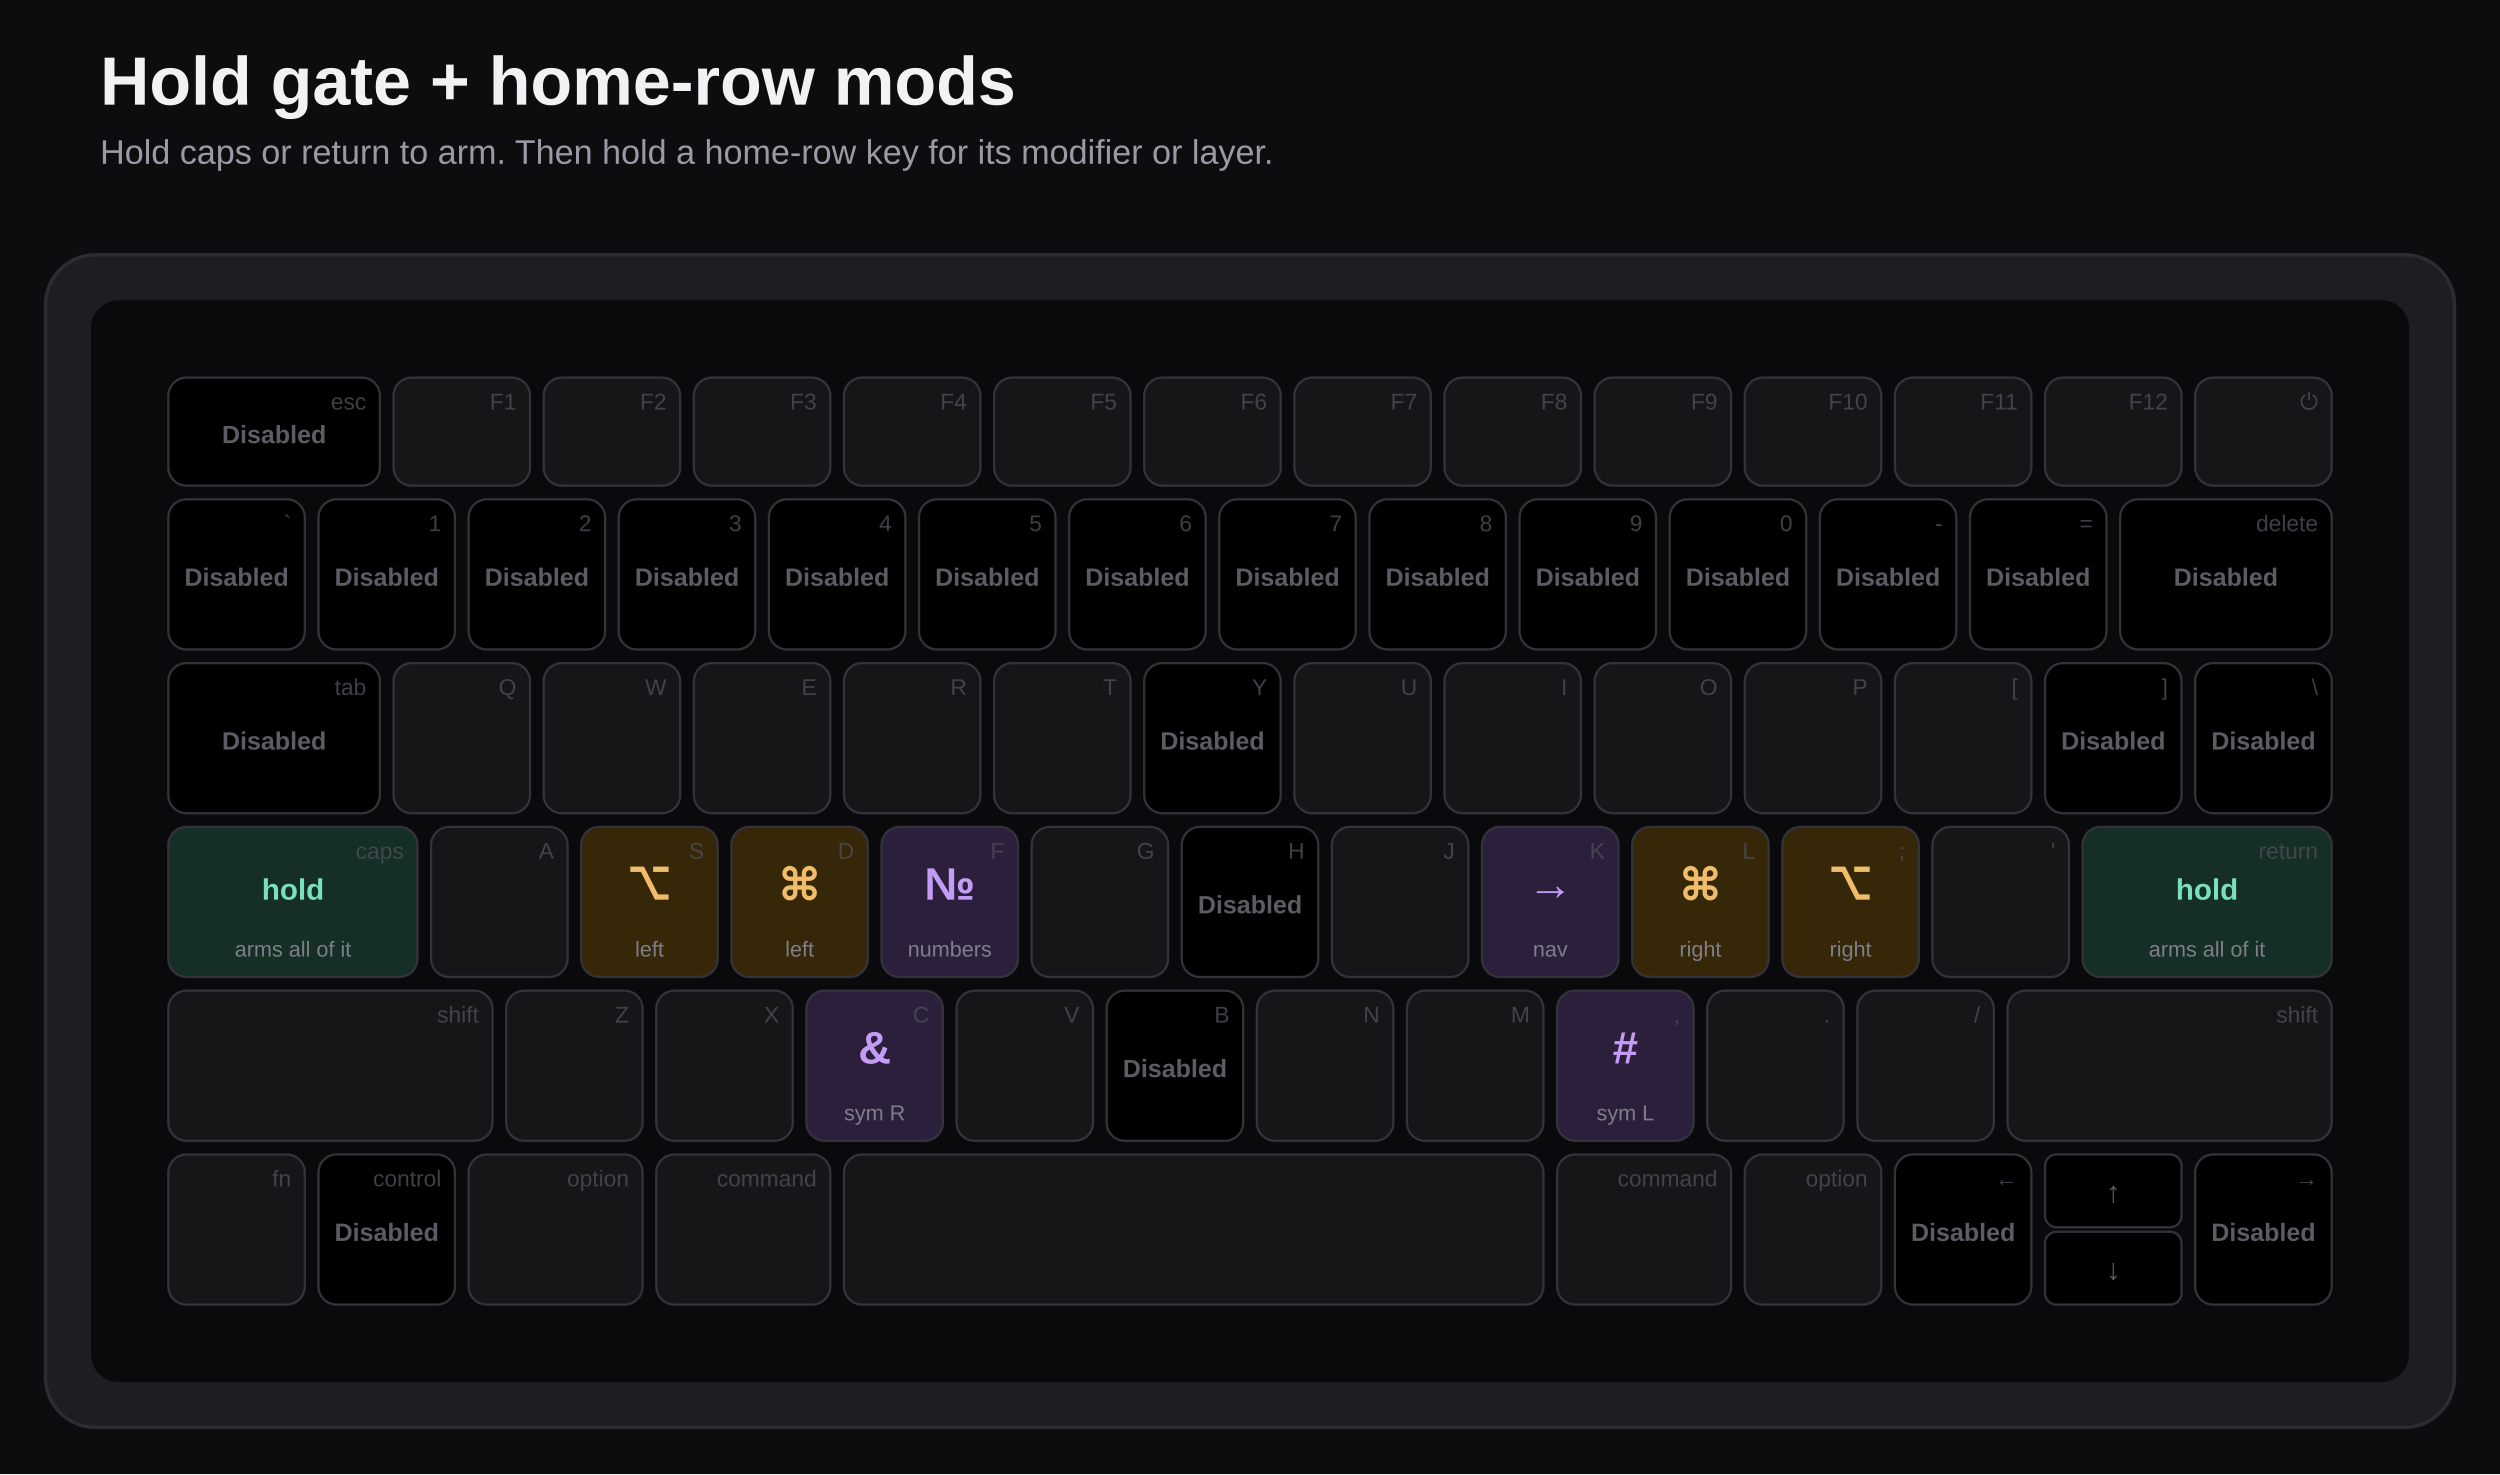
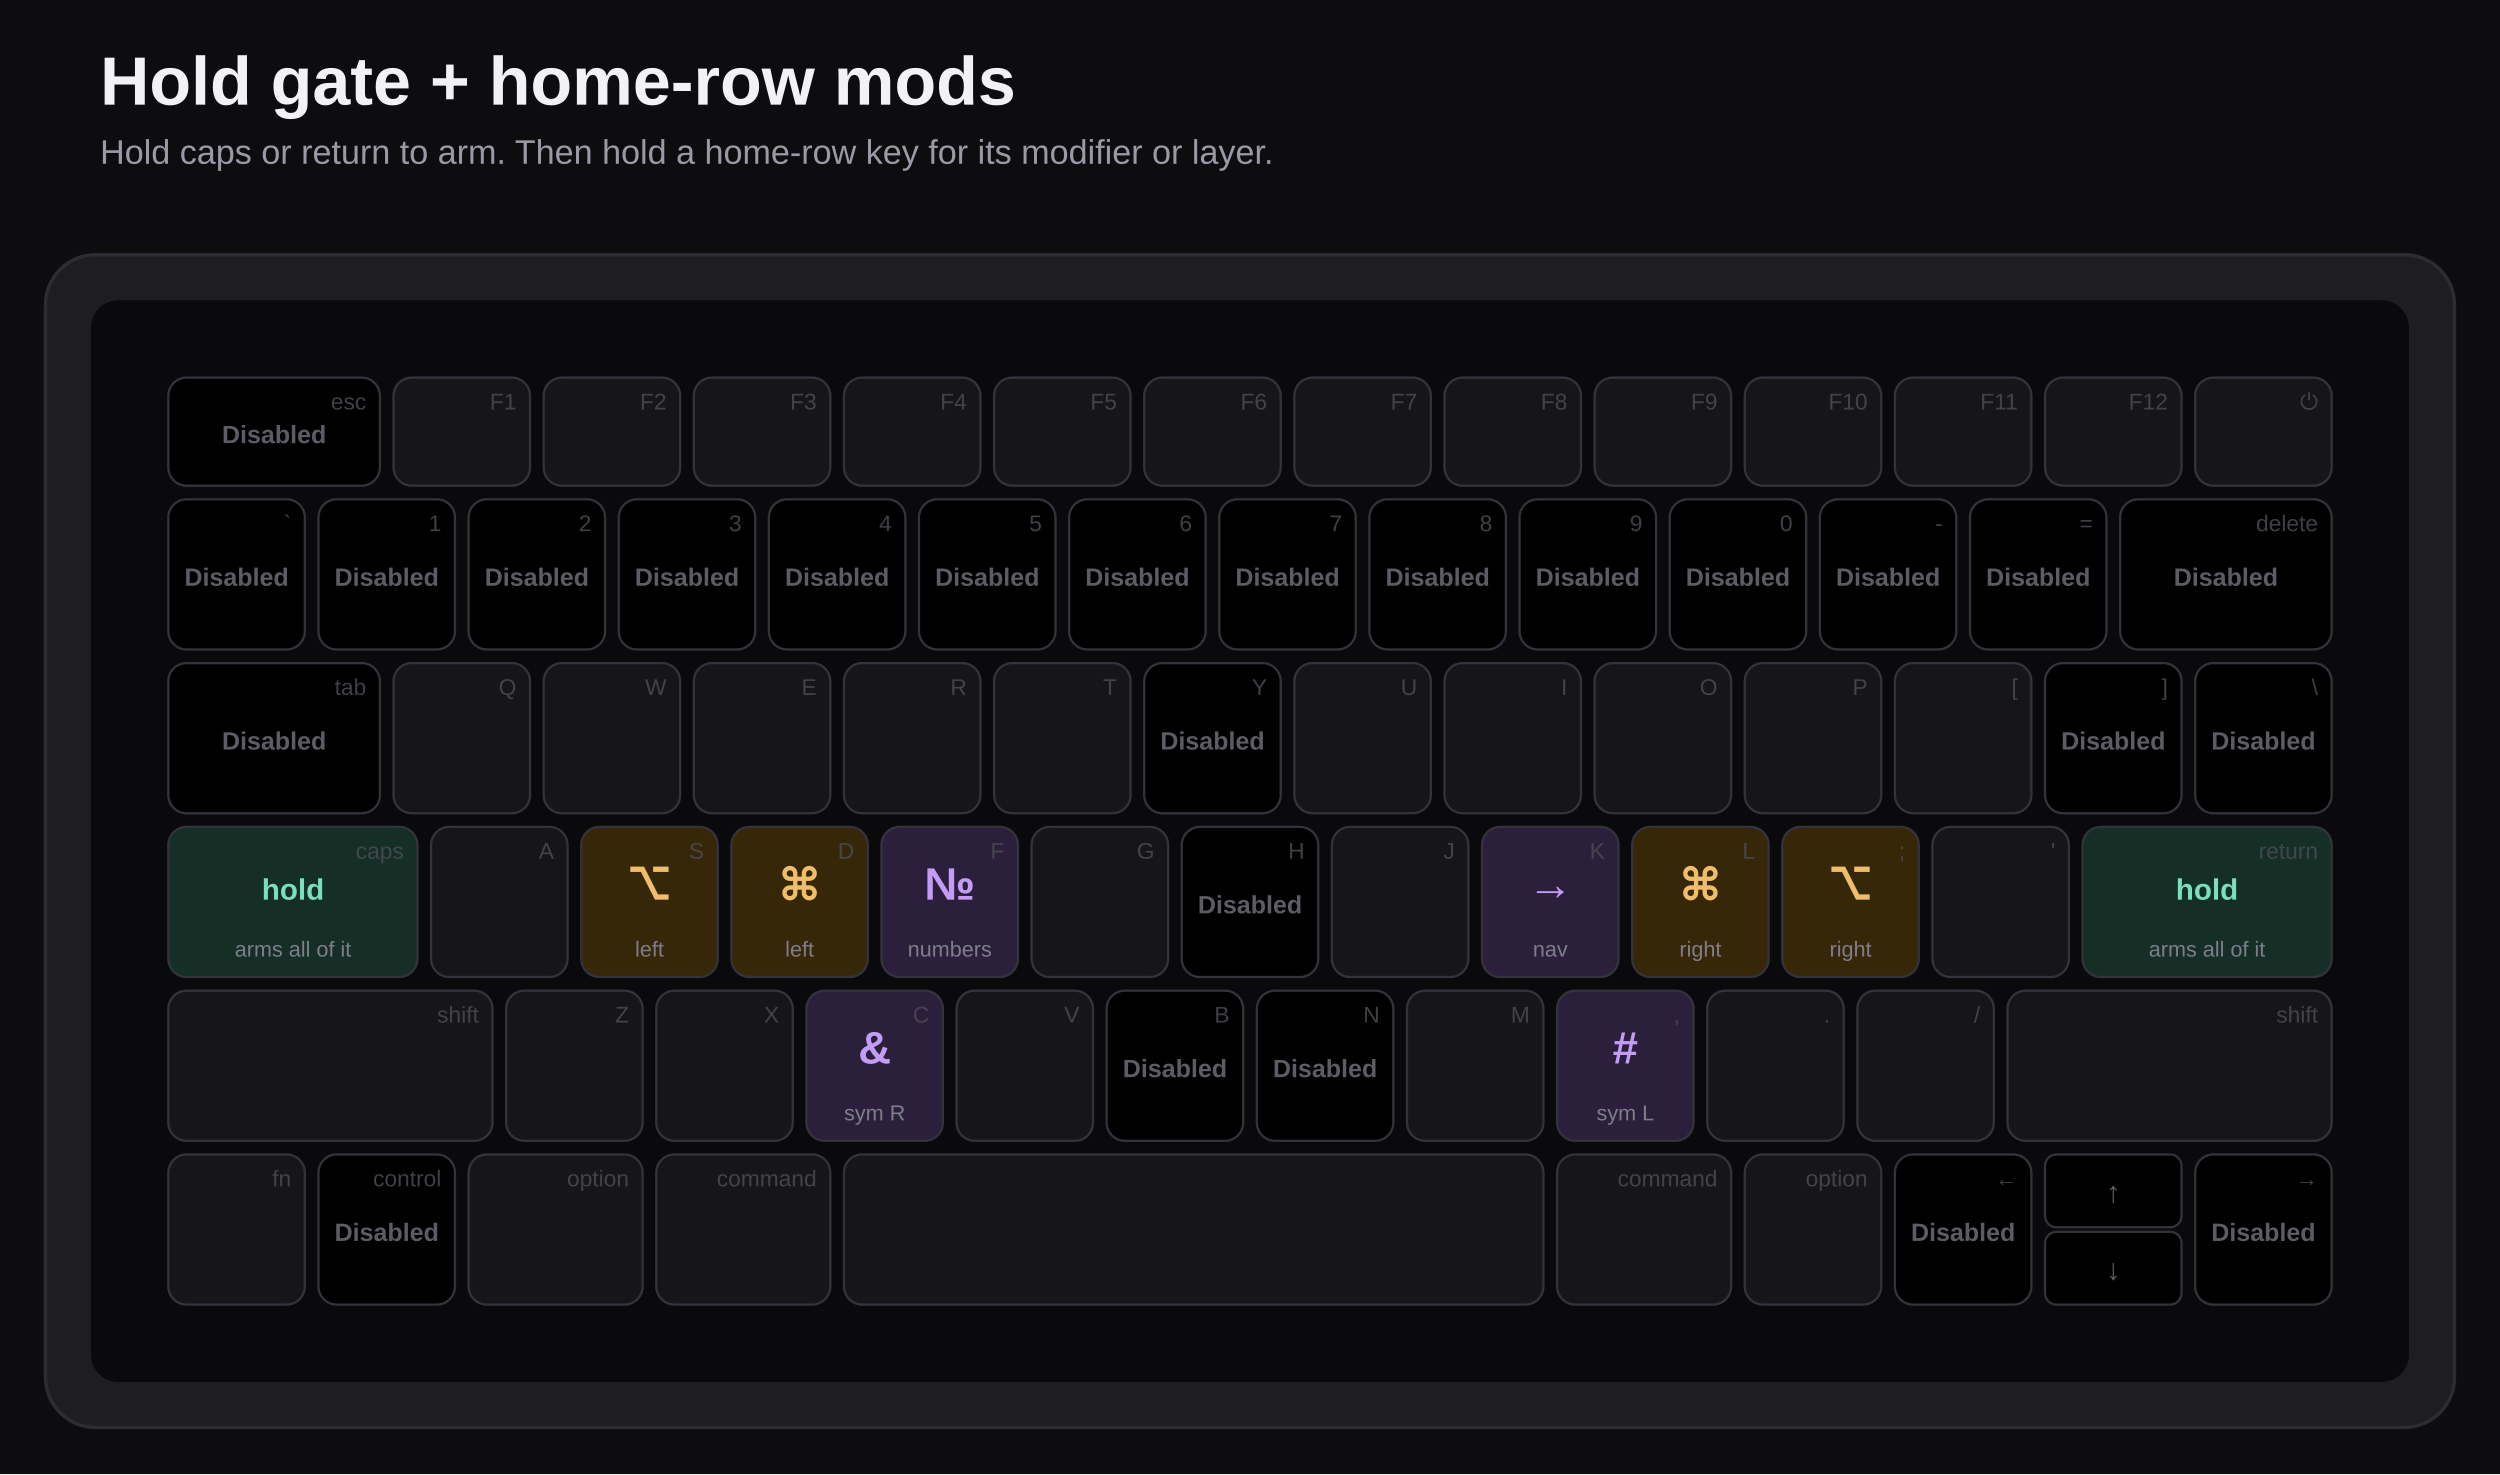
<svg xmlns="http://www.w3.org/2000/svg" width="1099" height="648" viewBox="0 0 1099 648" role="img" aria-label="Hold gate + home-row mods layer of the splitmac">
  <rect width="1099" height="648" fill="#0d0d10" />
  <text x="44.0" y="46.0" fill="#f2f2f5" font-size="30" font-weight="700" text-anchor="start" opacity="1.0" font-family="-apple-system, BlinkMacSystemFont, 'SF Pro Text', 'Helvetica Neue', Arial, sans-serif">Hold gate + home-row mods</text>
  <text x="44.0" y="72.0" fill="#9a9aa6" font-size="15" font-weight="400" text-anchor="start" opacity="1.0" font-family="-apple-system, BlinkMacSystemFont, 'SF Pro Text', 'Helvetica Neue', Arial, sans-serif">Hold caps or return to arm. Then hold a home-row key for its modifier or layer.</text>
  <rect x="20.0" y="112.0" width="1059.0" height="515.5" rx="22" fill="#1e1e22" stroke="#2c2c32" stroke-width="1.5" />
  <rect x="40.0" y="132.0" width="1019.0" height="475.5" rx="12" fill="#0a0a0c" />
  <rect x="74.0" y="166.0" width="93.0" height="47.5" rx="8" fill="#000000" stroke="#33333b" stroke-width="1" />
  <text x="161.0" y="180.0" fill="#4a4a53" font-size="10" font-weight="500" text-anchor="end" opacity="0.85" font-family="-apple-system, BlinkMacSystemFont, 'SF Pro Text', 'Helvetica Neue', Arial, sans-serif">esc</text>
  <text x="120.5" y="194.8" fill="#5c5c64" font-size="11" font-weight="600" text-anchor="middle" opacity="1.0" font-family="-apple-system, BlinkMacSystemFont, 'SF Pro Text', 'Helvetica Neue', Arial, sans-serif">Disabled</text>
  <rect x="173.0" y="166.0" width="60.0" height="47.5" rx="8" fill="#161619" stroke="#33333b" stroke-width="1" />
  <text x="227.0" y="180.0" fill="#4a4a53" font-size="10" font-weight="500" text-anchor="end" opacity="0.85" font-family="-apple-system, BlinkMacSystemFont, 'SF Pro Text', 'Helvetica Neue', Arial, sans-serif">F1</text>
  <rect x="239.0" y="166.0" width="60.0" height="47.5" rx="8" fill="#161619" stroke="#33333b" stroke-width="1" />
  <text x="293.0" y="180.0" fill="#4a4a53" font-size="10" font-weight="500" text-anchor="end" opacity="0.85" font-family="-apple-system, BlinkMacSystemFont, 'SF Pro Text', 'Helvetica Neue', Arial, sans-serif">F2</text>
  <rect x="305.0" y="166.0" width="60.0" height="47.5" rx="8" fill="#161619" stroke="#33333b" stroke-width="1" />
  <text x="359.0" y="180.0" fill="#4a4a53" font-size="10" font-weight="500" text-anchor="end" opacity="0.85" font-family="-apple-system, BlinkMacSystemFont, 'SF Pro Text', 'Helvetica Neue', Arial, sans-serif">F3</text>
  <rect x="371.0" y="166.0" width="60.0" height="47.5" rx="8" fill="#161619" stroke="#33333b" stroke-width="1" />
  <text x="425.0" y="180.0" fill="#4a4a53" font-size="10" font-weight="500" text-anchor="end" opacity="0.85" font-family="-apple-system, BlinkMacSystemFont, 'SF Pro Text', 'Helvetica Neue', Arial, sans-serif">F4</text>
  <rect x="437.0" y="166.0" width="60.0" height="47.5" rx="8" fill="#161619" stroke="#33333b" stroke-width="1" />
  <text x="491.0" y="180.0" fill="#4a4a53" font-size="10" font-weight="500" text-anchor="end" opacity="0.85" font-family="-apple-system, BlinkMacSystemFont, 'SF Pro Text', 'Helvetica Neue', Arial, sans-serif">F5</text>
  <rect x="503.0" y="166.0" width="60.0" height="47.5" rx="8" fill="#161619" stroke="#33333b" stroke-width="1" />
  <text x="557.0" y="180.0" fill="#4a4a53" font-size="10" font-weight="500" text-anchor="end" opacity="0.85" font-family="-apple-system, BlinkMacSystemFont, 'SF Pro Text', 'Helvetica Neue', Arial, sans-serif">F6</text>
  <rect x="569.0" y="166.0" width="60.0" height="47.5" rx="8" fill="#161619" stroke="#33333b" stroke-width="1" />
  <text x="623.0" y="180.0" fill="#4a4a53" font-size="10" font-weight="500" text-anchor="end" opacity="0.85" font-family="-apple-system, BlinkMacSystemFont, 'SF Pro Text', 'Helvetica Neue', Arial, sans-serif">F7</text>
  <rect x="635.0" y="166.0" width="60.0" height="47.5" rx="8" fill="#161619" stroke="#33333b" stroke-width="1" />
  <text x="689.0" y="180.0" fill="#4a4a53" font-size="10" font-weight="500" text-anchor="end" opacity="0.85" font-family="-apple-system, BlinkMacSystemFont, 'SF Pro Text', 'Helvetica Neue', Arial, sans-serif">F8</text>
  <rect x="701.0" y="166.0" width="60.0" height="47.5" rx="8" fill="#161619" stroke="#33333b" stroke-width="1" />
  <text x="755.0" y="180.0" fill="#4a4a53" font-size="10" font-weight="500" text-anchor="end" opacity="0.85" font-family="-apple-system, BlinkMacSystemFont, 'SF Pro Text', 'Helvetica Neue', Arial, sans-serif">F9</text>
  <rect x="767.0" y="166.0" width="60.0" height="47.5" rx="8" fill="#161619" stroke="#33333b" stroke-width="1" />
  <text x="821.0" y="180.0" fill="#4a4a53" font-size="10" font-weight="500" text-anchor="end" opacity="0.85" font-family="-apple-system, BlinkMacSystemFont, 'SF Pro Text', 'Helvetica Neue', Arial, sans-serif">F10</text>
  <rect x="833.0" y="166.0" width="60.0" height="47.5" rx="8" fill="#161619" stroke="#33333b" stroke-width="1" />
  <text x="887.0" y="180.0" fill="#4a4a53" font-size="10" font-weight="500" text-anchor="end" opacity="0.85" font-family="-apple-system, BlinkMacSystemFont, 'SF Pro Text', 'Helvetica Neue', Arial, sans-serif">F11</text>
  <rect x="899.0" y="166.0" width="60.0" height="47.5" rx="8" fill="#161619" stroke="#33333b" stroke-width="1" />
  <text x="953.0" y="180.0" fill="#4a4a53" font-size="10" font-weight="500" text-anchor="end" opacity="0.85" font-family="-apple-system, BlinkMacSystemFont, 'SF Pro Text', 'Helvetica Neue', Arial, sans-serif">F12</text>
  <rect x="965.0" y="166.0" width="60.0" height="47.5" rx="8" fill="#161619" stroke="#33333b" stroke-width="1" />
  <text x="1019.0" y="180.0" fill="#4a4a53" font-size="10" font-weight="500" text-anchor="end" opacity="0.85" font-family="-apple-system, BlinkMacSystemFont, 'SF Pro Text', 'Helvetica Neue', Arial, sans-serif">⏻</text>
  <rect x="74.0" y="219.5" width="60.0" height="66.0" rx="8" fill="#000000" stroke="#33333b" stroke-width="1" />
  <text x="128.0" y="233.5" fill="#4a4a53" font-size="10" font-weight="500" text-anchor="end" opacity="0.85" font-family="-apple-system, BlinkMacSystemFont, 'SF Pro Text', 'Helvetica Neue', Arial, sans-serif">`</text>
  <text x="104.0" y="257.5" fill="#5c5c64" font-size="11" font-weight="600" text-anchor="middle" opacity="1.0" font-family="-apple-system, BlinkMacSystemFont, 'SF Pro Text', 'Helvetica Neue', Arial, sans-serif">Disabled</text>
  <rect x="140.0" y="219.5" width="60.0" height="66.0" rx="8" fill="#000000" stroke="#33333b" stroke-width="1" />
  <text x="194.0" y="233.5" fill="#4a4a53" font-size="10" font-weight="500" text-anchor="end" opacity="0.85" font-family="-apple-system, BlinkMacSystemFont, 'SF Pro Text', 'Helvetica Neue', Arial, sans-serif">1</text>
  <text x="170.0" y="257.5" fill="#5c5c64" font-size="11" font-weight="600" text-anchor="middle" opacity="1.0" font-family="-apple-system, BlinkMacSystemFont, 'SF Pro Text', 'Helvetica Neue', Arial, sans-serif">Disabled</text>
  <rect x="206.0" y="219.5" width="60.0" height="66.0" rx="8" fill="#000000" stroke="#33333b" stroke-width="1" />
  <text x="260.0" y="233.5" fill="#4a4a53" font-size="10" font-weight="500" text-anchor="end" opacity="0.85" font-family="-apple-system, BlinkMacSystemFont, 'SF Pro Text', 'Helvetica Neue', Arial, sans-serif">2</text>
  <text x="236.0" y="257.5" fill="#5c5c64" font-size="11" font-weight="600" text-anchor="middle" opacity="1.0" font-family="-apple-system, BlinkMacSystemFont, 'SF Pro Text', 'Helvetica Neue', Arial, sans-serif">Disabled</text>
  <rect x="272.0" y="219.5" width="60.0" height="66.0" rx="8" fill="#000000" stroke="#33333b" stroke-width="1" />
  <text x="326.0" y="233.5" fill="#4a4a53" font-size="10" font-weight="500" text-anchor="end" opacity="0.85" font-family="-apple-system, BlinkMacSystemFont, 'SF Pro Text', 'Helvetica Neue', Arial, sans-serif">3</text>
  <text x="302.0" y="257.5" fill="#5c5c64" font-size="11" font-weight="600" text-anchor="middle" opacity="1.0" font-family="-apple-system, BlinkMacSystemFont, 'SF Pro Text', 'Helvetica Neue', Arial, sans-serif">Disabled</text>
  <rect x="338.0" y="219.5" width="60.0" height="66.0" rx="8" fill="#000000" stroke="#33333b" stroke-width="1" />
  <text x="392.0" y="233.5" fill="#4a4a53" font-size="10" font-weight="500" text-anchor="end" opacity="0.85" font-family="-apple-system, BlinkMacSystemFont, 'SF Pro Text', 'Helvetica Neue', Arial, sans-serif">4</text>
  <text x="368.0" y="257.5" fill="#5c5c64" font-size="11" font-weight="600" text-anchor="middle" opacity="1.0" font-family="-apple-system, BlinkMacSystemFont, 'SF Pro Text', 'Helvetica Neue', Arial, sans-serif">Disabled</text>
  <rect x="404.0" y="219.5" width="60.0" height="66.0" rx="8" fill="#000000" stroke="#33333b" stroke-width="1" />
  <text x="458.0" y="233.5" fill="#4a4a53" font-size="10" font-weight="500" text-anchor="end" opacity="0.85" font-family="-apple-system, BlinkMacSystemFont, 'SF Pro Text', 'Helvetica Neue', Arial, sans-serif">5</text>
  <text x="434.0" y="257.5" fill="#5c5c64" font-size="11" font-weight="600" text-anchor="middle" opacity="1.0" font-family="-apple-system, BlinkMacSystemFont, 'SF Pro Text', 'Helvetica Neue', Arial, sans-serif">Disabled</text>
  <rect x="470.0" y="219.5" width="60.0" height="66.0" rx="8" fill="#000000" stroke="#33333b" stroke-width="1" />
  <text x="524.0" y="233.5" fill="#4a4a53" font-size="10" font-weight="500" text-anchor="end" opacity="0.85" font-family="-apple-system, BlinkMacSystemFont, 'SF Pro Text', 'Helvetica Neue', Arial, sans-serif">6</text>
  <text x="500.0" y="257.5" fill="#5c5c64" font-size="11" font-weight="600" text-anchor="middle" opacity="1.0" font-family="-apple-system, BlinkMacSystemFont, 'SF Pro Text', 'Helvetica Neue', Arial, sans-serif">Disabled</text>
  <rect x="536.0" y="219.5" width="60.0" height="66.0" rx="8" fill="#000000" stroke="#33333b" stroke-width="1" />
  <text x="590.0" y="233.5" fill="#4a4a53" font-size="10" font-weight="500" text-anchor="end" opacity="0.85" font-family="-apple-system, BlinkMacSystemFont, 'SF Pro Text', 'Helvetica Neue', Arial, sans-serif">7</text>
  <text x="566.0" y="257.5" fill="#5c5c64" font-size="11" font-weight="600" text-anchor="middle" opacity="1.0" font-family="-apple-system, BlinkMacSystemFont, 'SF Pro Text', 'Helvetica Neue', Arial, sans-serif">Disabled</text>
  <rect x="602.0" y="219.5" width="60.0" height="66.0" rx="8" fill="#000000" stroke="#33333b" stroke-width="1" />
  <text x="656.0" y="233.5" fill="#4a4a53" font-size="10" font-weight="500" text-anchor="end" opacity="0.85" font-family="-apple-system, BlinkMacSystemFont, 'SF Pro Text', 'Helvetica Neue', Arial, sans-serif">8</text>
  <text x="632.0" y="257.5" fill="#5c5c64" font-size="11" font-weight="600" text-anchor="middle" opacity="1.0" font-family="-apple-system, BlinkMacSystemFont, 'SF Pro Text', 'Helvetica Neue', Arial, sans-serif">Disabled</text>
  <rect x="668.0" y="219.5" width="60.0" height="66.0" rx="8" fill="#000000" stroke="#33333b" stroke-width="1" />
  <text x="722.0" y="233.5" fill="#4a4a53" font-size="10" font-weight="500" text-anchor="end" opacity="0.85" font-family="-apple-system, BlinkMacSystemFont, 'SF Pro Text', 'Helvetica Neue', Arial, sans-serif">9</text>
  <text x="698.0" y="257.5" fill="#5c5c64" font-size="11" font-weight="600" text-anchor="middle" opacity="1.0" font-family="-apple-system, BlinkMacSystemFont, 'SF Pro Text', 'Helvetica Neue', Arial, sans-serif">Disabled</text>
  <rect x="734.0" y="219.5" width="60.0" height="66.0" rx="8" fill="#000000" stroke="#33333b" stroke-width="1" />
  <text x="788.0" y="233.5" fill="#4a4a53" font-size="10" font-weight="500" text-anchor="end" opacity="0.85" font-family="-apple-system, BlinkMacSystemFont, 'SF Pro Text', 'Helvetica Neue', Arial, sans-serif">0</text>
  <text x="764.0" y="257.5" fill="#5c5c64" font-size="11" font-weight="600" text-anchor="middle" opacity="1.0" font-family="-apple-system, BlinkMacSystemFont, 'SF Pro Text', 'Helvetica Neue', Arial, sans-serif">Disabled</text>
  <rect x="800.0" y="219.5" width="60.0" height="66.0" rx="8" fill="#000000" stroke="#33333b" stroke-width="1" />
  <text x="854.0" y="233.5" fill="#4a4a53" font-size="10" font-weight="500" text-anchor="end" opacity="0.85" font-family="-apple-system, BlinkMacSystemFont, 'SF Pro Text', 'Helvetica Neue', Arial, sans-serif">-</text>
  <text x="830.0" y="257.5" fill="#5c5c64" font-size="11" font-weight="600" text-anchor="middle" opacity="1.0" font-family="-apple-system, BlinkMacSystemFont, 'SF Pro Text', 'Helvetica Neue', Arial, sans-serif">Disabled</text>
  <rect x="866.0" y="219.5" width="60.0" height="66.0" rx="8" fill="#000000" stroke="#33333b" stroke-width="1" />
  <text x="920.0" y="233.5" fill="#4a4a53" font-size="10" font-weight="500" text-anchor="end" opacity="0.85" font-family="-apple-system, BlinkMacSystemFont, 'SF Pro Text', 'Helvetica Neue', Arial, sans-serif">=</text>
  <text x="896.0" y="257.5" fill="#5c5c64" font-size="11" font-weight="600" text-anchor="middle" opacity="1.0" font-family="-apple-system, BlinkMacSystemFont, 'SF Pro Text', 'Helvetica Neue', Arial, sans-serif">Disabled</text>
  <rect x="932.0" y="219.5" width="93.0" height="66.0" rx="8" fill="#000000" stroke="#33333b" stroke-width="1" />
  <text x="1019.0" y="233.5" fill="#4a4a53" font-size="10" font-weight="500" text-anchor="end" opacity="0.85" font-family="-apple-system, BlinkMacSystemFont, 'SF Pro Text', 'Helvetica Neue', Arial, sans-serif">delete</text>
  <text x="978.5" y="257.5" fill="#5c5c64" font-size="11" font-weight="600" text-anchor="middle" opacity="1.0" font-family="-apple-system, BlinkMacSystemFont, 'SF Pro Text', 'Helvetica Neue', Arial, sans-serif">Disabled</text>
  <rect x="74.0" y="291.5" width="93.0" height="66.0" rx="8" fill="#000000" stroke="#33333b" stroke-width="1" />
  <text x="161.0" y="305.5" fill="#4a4a53" font-size="10" font-weight="500" text-anchor="end" opacity="0.85" font-family="-apple-system, BlinkMacSystemFont, 'SF Pro Text', 'Helvetica Neue', Arial, sans-serif">tab</text>
  <text x="120.5" y="329.5" fill="#5c5c64" font-size="11" font-weight="600" text-anchor="middle" opacity="1.0" font-family="-apple-system, BlinkMacSystemFont, 'SF Pro Text', 'Helvetica Neue', Arial, sans-serif">Disabled</text>
  <rect x="173.0" y="291.5" width="60.0" height="66.0" rx="8" fill="#161619" stroke="#33333b" stroke-width="1" />
  <text x="227.0" y="305.5" fill="#4a4a53" font-size="10" font-weight="500" text-anchor="end" opacity="0.85" font-family="-apple-system, BlinkMacSystemFont, 'SF Pro Text', 'Helvetica Neue', Arial, sans-serif">Q</text>
  <rect x="239.0" y="291.5" width="60.0" height="66.0" rx="8" fill="#161619" stroke="#33333b" stroke-width="1" />
  <text x="293.0" y="305.5" fill="#4a4a53" font-size="10" font-weight="500" text-anchor="end" opacity="0.85" font-family="-apple-system, BlinkMacSystemFont, 'SF Pro Text', 'Helvetica Neue', Arial, sans-serif">W</text>
  <rect x="305.0" y="291.5" width="60.0" height="66.0" rx="8" fill="#161619" stroke="#33333b" stroke-width="1" />
  <text x="359.0" y="305.5" fill="#4a4a53" font-size="10" font-weight="500" text-anchor="end" opacity="0.85" font-family="-apple-system, BlinkMacSystemFont, 'SF Pro Text', 'Helvetica Neue', Arial, sans-serif">E</text>
  <rect x="371.0" y="291.5" width="60.0" height="66.0" rx="8" fill="#161619" stroke="#33333b" stroke-width="1" />
  <text x="425.0" y="305.5" fill="#4a4a53" font-size="10" font-weight="500" text-anchor="end" opacity="0.85" font-family="-apple-system, BlinkMacSystemFont, 'SF Pro Text', 'Helvetica Neue', Arial, sans-serif">R</text>
  <rect x="437.0" y="291.5" width="60.0" height="66.0" rx="8" fill="#161619" stroke="#33333b" stroke-width="1" />
  <text x="491.0" y="305.5" fill="#4a4a53" font-size="10" font-weight="500" text-anchor="end" opacity="0.85" font-family="-apple-system, BlinkMacSystemFont, 'SF Pro Text', 'Helvetica Neue', Arial, sans-serif">T</text>
  <rect x="503.0" y="291.5" width="60.0" height="66.0" rx="8" fill="#000000" stroke="#33333b" stroke-width="1" />
  <text x="557.0" y="305.5" fill="#4a4a53" font-size="10" font-weight="500" text-anchor="end" opacity="0.85" font-family="-apple-system, BlinkMacSystemFont, 'SF Pro Text', 'Helvetica Neue', Arial, sans-serif">Y</text>
  <text x="533.0" y="329.5" fill="#5c5c64" font-size="11" font-weight="600" text-anchor="middle" opacity="1.0" font-family="-apple-system, BlinkMacSystemFont, 'SF Pro Text', 'Helvetica Neue', Arial, sans-serif">Disabled</text>
  <rect x="569.0" y="291.5" width="60.0" height="66.0" rx="8" fill="#161619" stroke="#33333b" stroke-width="1" />
  <text x="623.0" y="305.5" fill="#4a4a53" font-size="10" font-weight="500" text-anchor="end" opacity="0.85" font-family="-apple-system, BlinkMacSystemFont, 'SF Pro Text', 'Helvetica Neue', Arial, sans-serif">U</text>
  <rect x="635.0" y="291.5" width="60.0" height="66.0" rx="8" fill="#161619" stroke="#33333b" stroke-width="1" />
  <text x="689.0" y="305.5" fill="#4a4a53" font-size="10" font-weight="500" text-anchor="end" opacity="0.85" font-family="-apple-system, BlinkMacSystemFont, 'SF Pro Text', 'Helvetica Neue', Arial, sans-serif">I</text>
  <rect x="701.0" y="291.5" width="60.0" height="66.0" rx="8" fill="#161619" stroke="#33333b" stroke-width="1" />
  <text x="755.0" y="305.5" fill="#4a4a53" font-size="10" font-weight="500" text-anchor="end" opacity="0.85" font-family="-apple-system, BlinkMacSystemFont, 'SF Pro Text', 'Helvetica Neue', Arial, sans-serif">O</text>
  <rect x="767.0" y="291.5" width="60.0" height="66.0" rx="8" fill="#161619" stroke="#33333b" stroke-width="1" />
  <text x="821.0" y="305.5" fill="#4a4a53" font-size="10" font-weight="500" text-anchor="end" opacity="0.85" font-family="-apple-system, BlinkMacSystemFont, 'SF Pro Text', 'Helvetica Neue', Arial, sans-serif">P</text>
  <rect x="833.0" y="291.5" width="60.0" height="66.0" rx="8" fill="#161619" stroke="#33333b" stroke-width="1" />
  <text x="887.0" y="305.5" fill="#4a4a53" font-size="10" font-weight="500" text-anchor="end" opacity="0.85" font-family="-apple-system, BlinkMacSystemFont, 'SF Pro Text', 'Helvetica Neue', Arial, sans-serif">[</text>
  <rect x="899.0" y="291.5" width="60.0" height="66.0" rx="8" fill="#000000" stroke="#33333b" stroke-width="1" />
  <text x="953.0" y="305.5" fill="#4a4a53" font-size="10" font-weight="500" text-anchor="end" opacity="0.85" font-family="-apple-system, BlinkMacSystemFont, 'SF Pro Text', 'Helvetica Neue', Arial, sans-serif">]</text>
  <text x="929.0" y="329.5" fill="#5c5c64" font-size="11" font-weight="600" text-anchor="middle" opacity="1.0" font-family="-apple-system, BlinkMacSystemFont, 'SF Pro Text', 'Helvetica Neue', Arial, sans-serif">Disabled</text>
  <rect x="965.0" y="291.5" width="60.0" height="66.0" rx="8" fill="#000000" stroke="#33333b" stroke-width="1" />
  <text x="1019.0" y="305.5" fill="#4a4a53" font-size="10" font-weight="500" text-anchor="end" opacity="0.85" font-family="-apple-system, BlinkMacSystemFont, 'SF Pro Text', 'Helvetica Neue', Arial, sans-serif">\</text>
  <text x="995.0" y="329.5" fill="#5c5c64" font-size="11" font-weight="600" text-anchor="middle" opacity="1.0" font-family="-apple-system, BlinkMacSystemFont, 'SF Pro Text', 'Helvetica Neue', Arial, sans-serif">Disabled</text>
  <rect x="74.0" y="363.5" width="109.5" height="66.0" rx="8" fill="#152e26" stroke="#33333b" stroke-width="1" />
  <text x="177.5" y="377.5" fill="#4a4a53" font-size="10" font-weight="500" text-anchor="end" opacity="0.85" font-family="-apple-system, BlinkMacSystemFont, 'SF Pro Text', 'Helvetica Neue', Arial, sans-serif">caps</text>
  <text x="128.8" y="395.5" fill="#79dfbc" font-size="13" font-weight="600" text-anchor="middle" opacity="1.0" font-family="-apple-system, BlinkMacSystemFont, 'SF Pro Text', 'Helvetica Neue', Arial, sans-serif">hold</text>
  <text x="128.8" y="420.5" fill="#7e7e8a" font-size="9.5" font-weight="500" text-anchor="middle" opacity="1.0" font-family="-apple-system, BlinkMacSystemFont, 'SF Pro Text', 'Helvetica Neue', Arial, sans-serif">arms all of it</text>
  <rect x="189.5" y="363.5" width="60.0" height="66.0" rx="8" fill="#161619" stroke="#33333b" stroke-width="1" />
  <text x="243.5" y="377.5" fill="#4a4a53" font-size="10" font-weight="500" text-anchor="end" opacity="0.85" font-family="-apple-system, BlinkMacSystemFont, 'SF Pro Text', 'Helvetica Neue', Arial, sans-serif">A</text>
  <rect x="255.5" y="363.5" width="60.0" height="66.0" rx="8" fill="#372709" stroke="#33333b" stroke-width="1" />
  <text x="309.5" y="377.5" fill="#4a4a53" font-size="10" font-weight="500" text-anchor="end" opacity="0.85" font-family="-apple-system, BlinkMacSystemFont, 'SF Pro Text', 'Helvetica Neue', Arial, sans-serif">S</text>
  <text x="285.5" y="395.5" fill="#f0be6b" font-size="20" font-weight="700" text-anchor="middle" opacity="1.0" font-family="-apple-system, BlinkMacSystemFont, 'SF Pro Text', 'Helvetica Neue', Arial, sans-serif">⌥</text>
  <text x="285.5" y="420.5" fill="#7e7e8a" font-size="9.5" font-weight="500" text-anchor="middle" opacity="1.0" font-family="-apple-system, BlinkMacSystemFont, 'SF Pro Text', 'Helvetica Neue', Arial, sans-serif">left</text>
  <rect x="321.5" y="363.5" width="60.0" height="66.0" rx="8" fill="#372709" stroke="#33333b" stroke-width="1" />
  <text x="375.5" y="377.5" fill="#4a4a53" font-size="10" font-weight="500" text-anchor="end" opacity="0.85" font-family="-apple-system, BlinkMacSystemFont, 'SF Pro Text', 'Helvetica Neue', Arial, sans-serif">D</text>
  <text x="351.5" y="395.5" fill="#f0be6b" font-size="20" font-weight="700" text-anchor="middle" opacity="1.0" font-family="-apple-system, BlinkMacSystemFont, 'SF Pro Text', 'Helvetica Neue', Arial, sans-serif">⌘</text>
  <text x="351.5" y="420.5" fill="#7e7e8a" font-size="9.5" font-weight="500" text-anchor="middle" opacity="1.0" font-family="-apple-system, BlinkMacSystemFont, 'SF Pro Text', 'Helvetica Neue', Arial, sans-serif">left</text>
  <rect x="387.5" y="363.5" width="60.0" height="66.0" rx="8" fill="#2c1f3c" stroke="#33333b" stroke-width="1" />
  <text x="441.5" y="377.5" fill="#4a4a53" font-size="10" font-weight="500" text-anchor="end" opacity="0.85" font-family="-apple-system, BlinkMacSystemFont, 'SF Pro Text', 'Helvetica Neue', Arial, sans-serif">F</text>
  <text x="417.5" y="395.5" fill="#c39cf5" font-size="20" font-weight="700" text-anchor="middle" opacity="1.0" font-family="-apple-system, BlinkMacSystemFont, 'SF Pro Text', 'Helvetica Neue', Arial, sans-serif">№</text>
  <text x="417.5" y="420.5" fill="#7e7e8a" font-size="9.5" font-weight="500" text-anchor="middle" opacity="1.0" font-family="-apple-system, BlinkMacSystemFont, 'SF Pro Text', 'Helvetica Neue', Arial, sans-serif">numbers</text>
  <rect x="453.5" y="363.5" width="60.0" height="66.0" rx="8" fill="#161619" stroke="#33333b" stroke-width="1" />
  <text x="507.5" y="377.5" fill="#4a4a53" font-size="10" font-weight="500" text-anchor="end" opacity="0.85" font-family="-apple-system, BlinkMacSystemFont, 'SF Pro Text', 'Helvetica Neue', Arial, sans-serif">G</text>
  <rect x="519.5" y="363.5" width="60.0" height="66.0" rx="8" fill="#000000" stroke="#33333b" stroke-width="1" />
  <text x="573.5" y="377.5" fill="#4a4a53" font-size="10" font-weight="500" text-anchor="end" opacity="0.85" font-family="-apple-system, BlinkMacSystemFont, 'SF Pro Text', 'Helvetica Neue', Arial, sans-serif">H</text>
  <text x="549.5" y="401.5" fill="#5c5c64" font-size="11" font-weight="600" text-anchor="middle" opacity="1.0" font-family="-apple-system, BlinkMacSystemFont, 'SF Pro Text', 'Helvetica Neue', Arial, sans-serif">Disabled</text>
  <rect x="585.5" y="363.5" width="60.0" height="66.0" rx="8" fill="#161619" stroke="#33333b" stroke-width="1" />
  <text x="639.5" y="377.5" fill="#4a4a53" font-size="10" font-weight="500" text-anchor="end" opacity="0.85" font-family="-apple-system, BlinkMacSystemFont, 'SF Pro Text', 'Helvetica Neue', Arial, sans-serif">J</text>
  <rect x="651.5" y="363.5" width="60.0" height="66.0" rx="8" fill="#2c1f3c" stroke="#33333b" stroke-width="1" />
  <text x="705.5" y="377.5" fill="#4a4a53" font-size="10" font-weight="500" text-anchor="end" opacity="0.85" font-family="-apple-system, BlinkMacSystemFont, 'SF Pro Text', 'Helvetica Neue', Arial, sans-serif">K</text>
  <text x="681.5" y="395.5" fill="#c39cf5" font-size="20" font-weight="700" text-anchor="middle" opacity="1.0" font-family="-apple-system, BlinkMacSystemFont, 'SF Pro Text', 'Helvetica Neue', Arial, sans-serif">→</text>
  <text x="681.5" y="420.5" fill="#7e7e8a" font-size="9.5" font-weight="500" text-anchor="middle" opacity="1.0" font-family="-apple-system, BlinkMacSystemFont, 'SF Pro Text', 'Helvetica Neue', Arial, sans-serif">nav</text>
  <rect x="717.5" y="363.5" width="60.0" height="66.0" rx="8" fill="#372709" stroke="#33333b" stroke-width="1" />
  <text x="771.5" y="377.5" fill="#4a4a53" font-size="10" font-weight="500" text-anchor="end" opacity="0.85" font-family="-apple-system, BlinkMacSystemFont, 'SF Pro Text', 'Helvetica Neue', Arial, sans-serif">L</text>
  <text x="747.5" y="395.5" fill="#f0be6b" font-size="20" font-weight="700" text-anchor="middle" opacity="1.0" font-family="-apple-system, BlinkMacSystemFont, 'SF Pro Text', 'Helvetica Neue', Arial, sans-serif">⌘</text>
  <text x="747.5" y="420.5" fill="#7e7e8a" font-size="9.5" font-weight="500" text-anchor="middle" opacity="1.0" font-family="-apple-system, BlinkMacSystemFont, 'SF Pro Text', 'Helvetica Neue', Arial, sans-serif">right</text>
  <rect x="783.5" y="363.5" width="60.0" height="66.0" rx="8" fill="#372709" stroke="#33333b" stroke-width="1" />
  <text x="837.5" y="377.5" fill="#4a4a53" font-size="10" font-weight="500" text-anchor="end" opacity="0.85" font-family="-apple-system, BlinkMacSystemFont, 'SF Pro Text', 'Helvetica Neue', Arial, sans-serif">;</text>
  <text x="813.5" y="395.5" fill="#f0be6b" font-size="20" font-weight="700" text-anchor="middle" opacity="1.0" font-family="-apple-system, BlinkMacSystemFont, 'SF Pro Text', 'Helvetica Neue', Arial, sans-serif">⌥</text>
  <text x="813.5" y="420.5" fill="#7e7e8a" font-size="9.5" font-weight="500" text-anchor="middle" opacity="1.0" font-family="-apple-system, BlinkMacSystemFont, 'SF Pro Text', 'Helvetica Neue', Arial, sans-serif">right</text>
  <rect x="849.5" y="363.5" width="60.0" height="66.0" rx="8" fill="#161619" stroke="#33333b" stroke-width="1" />
  <text x="903.5" y="377.5" fill="#4a4a53" font-size="10" font-weight="500" text-anchor="end" opacity="0.85" font-family="-apple-system, BlinkMacSystemFont, 'SF Pro Text', 'Helvetica Neue', Arial, sans-serif">'</text>
  <rect x="915.5" y="363.5" width="109.5" height="66.0" rx="8" fill="#152e26" stroke="#33333b" stroke-width="1" />
  <text x="1019.0" y="377.5" fill="#4a4a53" font-size="10" font-weight="500" text-anchor="end" opacity="0.85" font-family="-apple-system, BlinkMacSystemFont, 'SF Pro Text', 'Helvetica Neue', Arial, sans-serif">return</text>
  <text x="970.2" y="395.5" fill="#79dfbc" font-size="13" font-weight="600" text-anchor="middle" opacity="1.0" font-family="-apple-system, BlinkMacSystemFont, 'SF Pro Text', 'Helvetica Neue', Arial, sans-serif">hold</text>
  <text x="970.2" y="420.5" fill="#7e7e8a" font-size="9.5" font-weight="500" text-anchor="middle" opacity="1.0" font-family="-apple-system, BlinkMacSystemFont, 'SF Pro Text', 'Helvetica Neue', Arial, sans-serif">arms all of it</text>
  <rect x="74.0" y="435.5" width="142.5" height="66.0" rx="8" fill="#161619" stroke="#33333b" stroke-width="1" />
  <text x="210.5" y="449.5" fill="#4a4a53" font-size="10" font-weight="500" text-anchor="end" opacity="0.85" font-family="-apple-system, BlinkMacSystemFont, 'SF Pro Text', 'Helvetica Neue', Arial, sans-serif">shift</text>
  <rect x="222.5" y="435.5" width="60.0" height="66.0" rx="8" fill="#161619" stroke="#33333b" stroke-width="1" />
  <text x="276.5" y="449.5" fill="#4a4a53" font-size="10" font-weight="500" text-anchor="end" opacity="0.85" font-family="-apple-system, BlinkMacSystemFont, 'SF Pro Text', 'Helvetica Neue', Arial, sans-serif">Z</text>
  <rect x="288.5" y="435.5" width="60.0" height="66.0" rx="8" fill="#161619" stroke="#33333b" stroke-width="1" />
  <text x="342.5" y="449.5" fill="#4a4a53" font-size="10" font-weight="500" text-anchor="end" opacity="0.85" font-family="-apple-system, BlinkMacSystemFont, 'SF Pro Text', 'Helvetica Neue', Arial, sans-serif">X</text>
  <rect x="354.5" y="435.5" width="60.0" height="66.0" rx="8" fill="#2c1f3c" stroke="#33333b" stroke-width="1" />
  <text x="408.5" y="449.5" fill="#4a4a53" font-size="10" font-weight="500" text-anchor="end" opacity="0.85" font-family="-apple-system, BlinkMacSystemFont, 'SF Pro Text', 'Helvetica Neue', Arial, sans-serif">C</text>
  <text x="384.5" y="467.5" fill="#c39cf5" font-size="20" font-weight="700" text-anchor="middle" opacity="1.0" font-family="-apple-system, BlinkMacSystemFont, 'SF Pro Text', 'Helvetica Neue', Arial, sans-serif">&amp;</text>
  <text x="384.5" y="492.5" fill="#7e7e8a" font-size="9.5" font-weight="500" text-anchor="middle" opacity="1.0" font-family="-apple-system, BlinkMacSystemFont, 'SF Pro Text', 'Helvetica Neue', Arial, sans-serif">sym R</text>
  <rect x="420.5" y="435.5" width="60.0" height="66.0" rx="8" fill="#161619" stroke="#33333b" stroke-width="1" />
  <text x="474.5" y="449.5" fill="#4a4a53" font-size="10" font-weight="500" text-anchor="end" opacity="0.85" font-family="-apple-system, BlinkMacSystemFont, 'SF Pro Text', 'Helvetica Neue', Arial, sans-serif">V</text>
  <rect x="486.5" y="435.5" width="60.0" height="66.0" rx="8" fill="#000000" stroke="#33333b" stroke-width="1" />
  <text x="540.5" y="449.5" fill="#4a4a53" font-size="10" font-weight="500" text-anchor="end" opacity="0.85" font-family="-apple-system, BlinkMacSystemFont, 'SF Pro Text', 'Helvetica Neue', Arial, sans-serif">B</text>
  <text x="516.5" y="473.5" fill="#5c5c64" font-size="11" font-weight="600" text-anchor="middle" opacity="1.0" font-family="-apple-system, BlinkMacSystemFont, 'SF Pro Text', 'Helvetica Neue', Arial, sans-serif">Disabled</text>
-   <rect x="552.5" y="435.5" width="60.0" height="66.0" rx="8" fill="#161619" stroke="#33333b" stroke-width="1" />
+   <rect x="552.5" y="435.5" width="60.0" height="66.0" rx="8" fill="#000000" stroke="#33333b" stroke-width="1" />
  <text x="606.5" y="449.5" fill="#4a4a53" font-size="10" font-weight="500" text-anchor="end" opacity="0.85" font-family="-apple-system, BlinkMacSystemFont, 'SF Pro Text', 'Helvetica Neue', Arial, sans-serif">N</text>
+   <text x="582.5" y="473.5" fill="#5c5c64" font-size="11" font-weight="600" text-anchor="middle" opacity="1.0" font-family="-apple-system, BlinkMacSystemFont, 'SF Pro Text', 'Helvetica Neue', Arial, sans-serif">Disabled</text>
  <rect x="618.5" y="435.5" width="60.0" height="66.0" rx="8" fill="#161619" stroke="#33333b" stroke-width="1" />
  <text x="672.5" y="449.5" fill="#4a4a53" font-size="10" font-weight="500" text-anchor="end" opacity="0.85" font-family="-apple-system, BlinkMacSystemFont, 'SF Pro Text', 'Helvetica Neue', Arial, sans-serif">M</text>
  <rect x="684.5" y="435.5" width="60.0" height="66.0" rx="8" fill="#2c1f3c" stroke="#33333b" stroke-width="1" />
  <text x="738.5" y="449.5" fill="#4a4a53" font-size="10" font-weight="500" text-anchor="end" opacity="0.85" font-family="-apple-system, BlinkMacSystemFont, 'SF Pro Text', 'Helvetica Neue', Arial, sans-serif">,</text>
  <text x="714.5" y="467.5" fill="#c39cf5" font-size="20" font-weight="700" text-anchor="middle" opacity="1.0" font-family="-apple-system, BlinkMacSystemFont, 'SF Pro Text', 'Helvetica Neue', Arial, sans-serif">#</text>
  <text x="714.5" y="492.5" fill="#7e7e8a" font-size="9.5" font-weight="500" text-anchor="middle" opacity="1.0" font-family="-apple-system, BlinkMacSystemFont, 'SF Pro Text', 'Helvetica Neue', Arial, sans-serif">sym L</text>
  <rect x="750.5" y="435.5" width="60.0" height="66.0" rx="8" fill="#161619" stroke="#33333b" stroke-width="1" />
  <text x="804.5" y="449.5" fill="#4a4a53" font-size="10" font-weight="500" text-anchor="end" opacity="0.85" font-family="-apple-system, BlinkMacSystemFont, 'SF Pro Text', 'Helvetica Neue', Arial, sans-serif">.</text>
  <rect x="816.5" y="435.5" width="60.0" height="66.0" rx="8" fill="#161619" stroke="#33333b" stroke-width="1" />
  <text x="870.5" y="449.5" fill="#4a4a53" font-size="10" font-weight="500" text-anchor="end" opacity="0.85" font-family="-apple-system, BlinkMacSystemFont, 'SF Pro Text', 'Helvetica Neue', Arial, sans-serif">/</text>
  <rect x="882.5" y="435.5" width="142.5" height="66.0" rx="8" fill="#161619" stroke="#33333b" stroke-width="1" />
  <text x="1019.0" y="449.5" fill="#4a4a53" font-size="10" font-weight="500" text-anchor="end" opacity="0.85" font-family="-apple-system, BlinkMacSystemFont, 'SF Pro Text', 'Helvetica Neue', Arial, sans-serif">shift</text>
  <rect x="74.0" y="507.5" width="60.0" height="66.0" rx="8" fill="#161619" stroke="#33333b" stroke-width="1" />
  <text x="128.0" y="521.5" fill="#4a4a53" font-size="10" font-weight="500" text-anchor="end" opacity="0.85" font-family="-apple-system, BlinkMacSystemFont, 'SF Pro Text', 'Helvetica Neue', Arial, sans-serif">fn</text>
  <rect x="140.0" y="507.5" width="60.0" height="66.0" rx="8" fill="#000000" stroke="#33333b" stroke-width="1" />
  <text x="194.0" y="521.5" fill="#4a4a53" font-size="10" font-weight="500" text-anchor="end" opacity="0.85" font-family="-apple-system, BlinkMacSystemFont, 'SF Pro Text', 'Helvetica Neue', Arial, sans-serif">control</text>
  <text x="170.0" y="545.5" fill="#5c5c64" font-size="11" font-weight="600" text-anchor="middle" opacity="1.0" font-family="-apple-system, BlinkMacSystemFont, 'SF Pro Text', 'Helvetica Neue', Arial, sans-serif">Disabled</text>
  <rect x="206.0" y="507.5" width="76.5" height="66.0" rx="8" fill="#161619" stroke="#33333b" stroke-width="1" />
  <text x="276.5" y="521.5" fill="#4a4a53" font-size="10" font-weight="500" text-anchor="end" opacity="0.85" font-family="-apple-system, BlinkMacSystemFont, 'SF Pro Text', 'Helvetica Neue', Arial, sans-serif">option</text>
  <rect x="288.5" y="507.5" width="76.5" height="66.0" rx="8" fill="#161619" stroke="#33333b" stroke-width="1" />
  <text x="359.0" y="521.5" fill="#4a4a53" font-size="10" font-weight="500" text-anchor="end" opacity="0.85" font-family="-apple-system, BlinkMacSystemFont, 'SF Pro Text', 'Helvetica Neue', Arial, sans-serif">command</text>
  <rect x="371.0" y="507.5" width="307.5" height="66.0" rx="8" fill="#161619" stroke="#33333b" stroke-width="1" />
  <rect x="684.5" y="507.5" width="76.5" height="66.0" rx="8" fill="#161619" stroke="#33333b" stroke-width="1" />
  <text x="755.0" y="521.5" fill="#4a4a53" font-size="10" font-weight="500" text-anchor="end" opacity="0.85" font-family="-apple-system, BlinkMacSystemFont, 'SF Pro Text', 'Helvetica Neue', Arial, sans-serif">command</text>
  <rect x="767.0" y="507.5" width="60.0" height="66.0" rx="8" fill="#161619" stroke="#33333b" stroke-width="1" />
  <text x="821.0" y="521.5" fill="#4a4a53" font-size="10" font-weight="500" text-anchor="end" opacity="0.85" font-family="-apple-system, BlinkMacSystemFont, 'SF Pro Text', 'Helvetica Neue', Arial, sans-serif">option</text>
  <rect x="833.0" y="507.5" width="60.0" height="66.0" rx="8" fill="#000000" stroke="#33333b" stroke-width="1" />
  <text x="887.0" y="521.5" fill="#4a4a53" font-size="10" font-weight="500" text-anchor="end" opacity="0.85" font-family="-apple-system, BlinkMacSystemFont, 'SF Pro Text', 'Helvetica Neue', Arial, sans-serif">←</text>
  <text x="863.0" y="545.5" fill="#5c5c64" font-size="11" font-weight="600" text-anchor="middle" opacity="1.0" font-family="-apple-system, BlinkMacSystemFont, 'SF Pro Text', 'Helvetica Neue', Arial, sans-serif">Disabled</text>
  <rect x="899.0" y="507.5" width="60.0" height="32.0" rx="5" fill="#000000" stroke="#33333b" stroke-width="1" />
  <text x="929.0" y="528.5" fill="#5c5c64" font-size="13" font-weight="600" text-anchor="middle" opacity="1.0" font-family="-apple-system, BlinkMacSystemFont, 'SF Pro Text', 'Helvetica Neue', Arial, sans-serif">↑</text>
  <rect x="899.0" y="541.5" width="60.0" height="32.0" rx="5" fill="#000000" stroke="#33333b" stroke-width="1" />
  <text x="929.0" y="562.5" fill="#5c5c64" font-size="13" font-weight="600" text-anchor="middle" opacity="1.0" font-family="-apple-system, BlinkMacSystemFont, 'SF Pro Text', 'Helvetica Neue', Arial, sans-serif">↓</text>
  <rect x="965.0" y="507.5" width="60.0" height="66.0" rx="8" fill="#000000" stroke="#33333b" stroke-width="1" />
  <text x="1019.0" y="521.5" fill="#4a4a53" font-size="10" font-weight="500" text-anchor="end" opacity="0.85" font-family="-apple-system, BlinkMacSystemFont, 'SF Pro Text', 'Helvetica Neue', Arial, sans-serif">→</text>
  <text x="995.0" y="545.5" fill="#5c5c64" font-size="11" font-weight="600" text-anchor="middle" opacity="1.0" font-family="-apple-system, BlinkMacSystemFont, 'SF Pro Text', 'Helvetica Neue', Arial, sans-serif">Disabled</text>
</svg>
